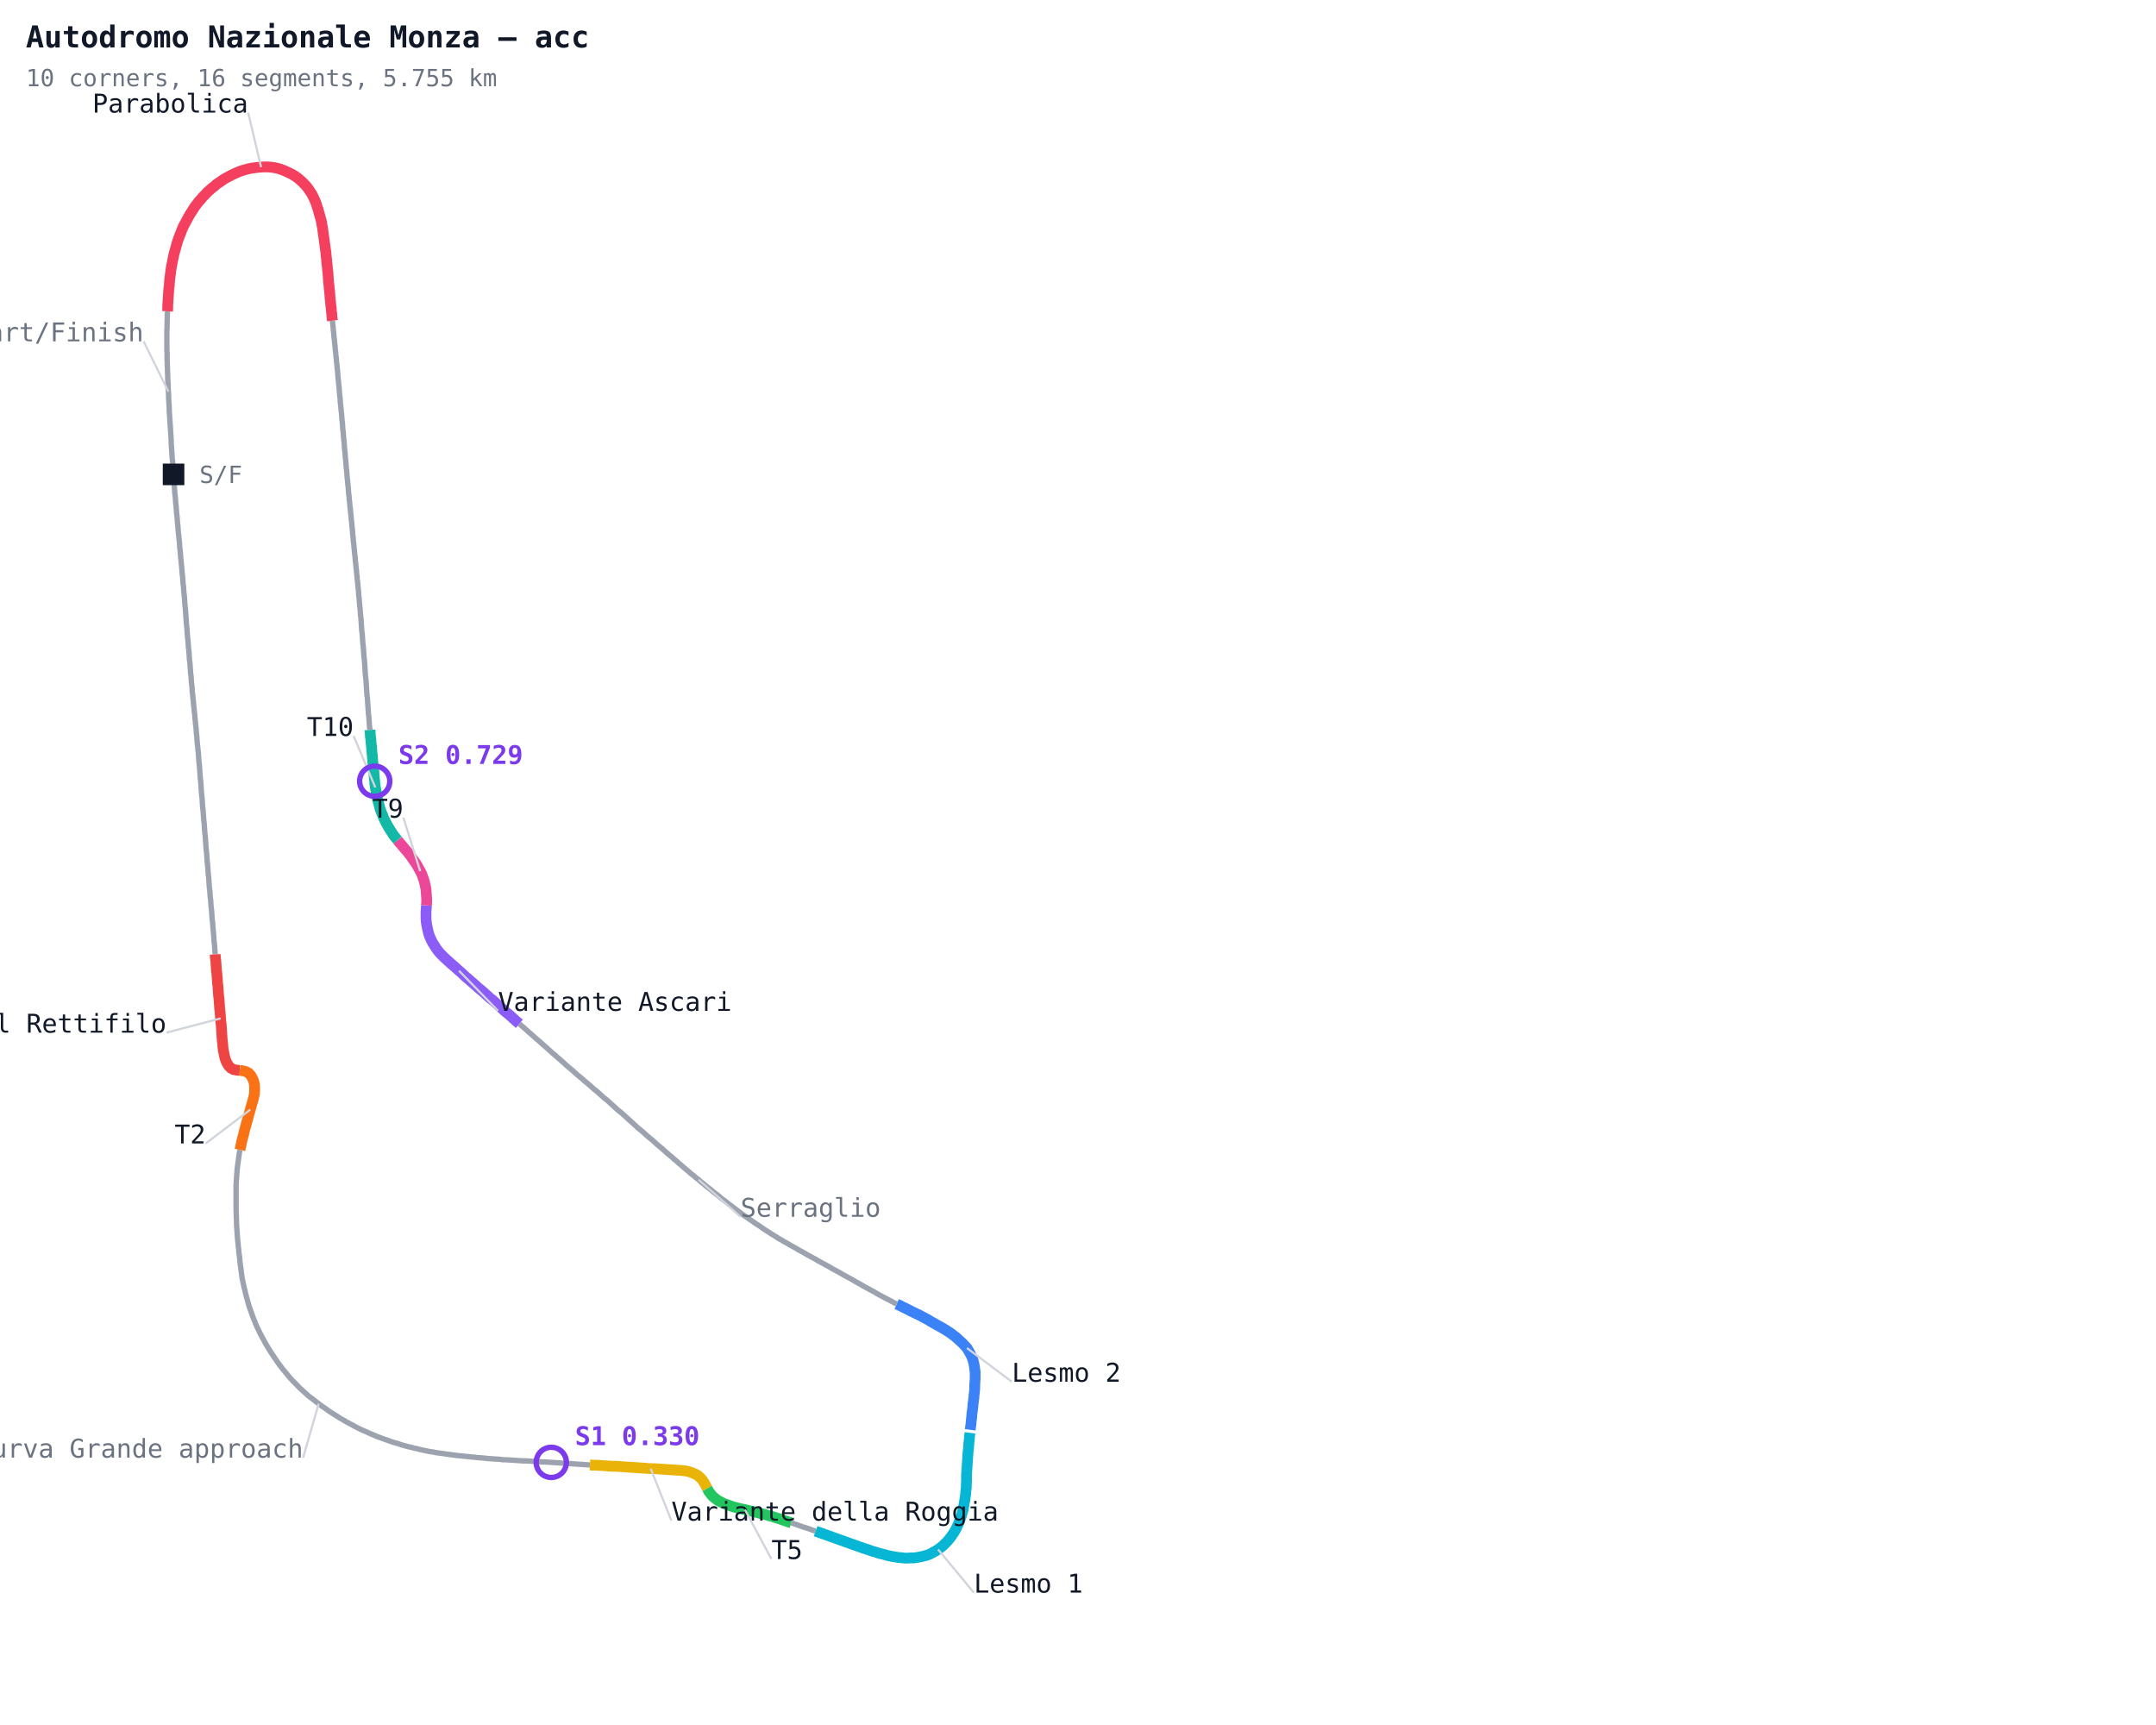
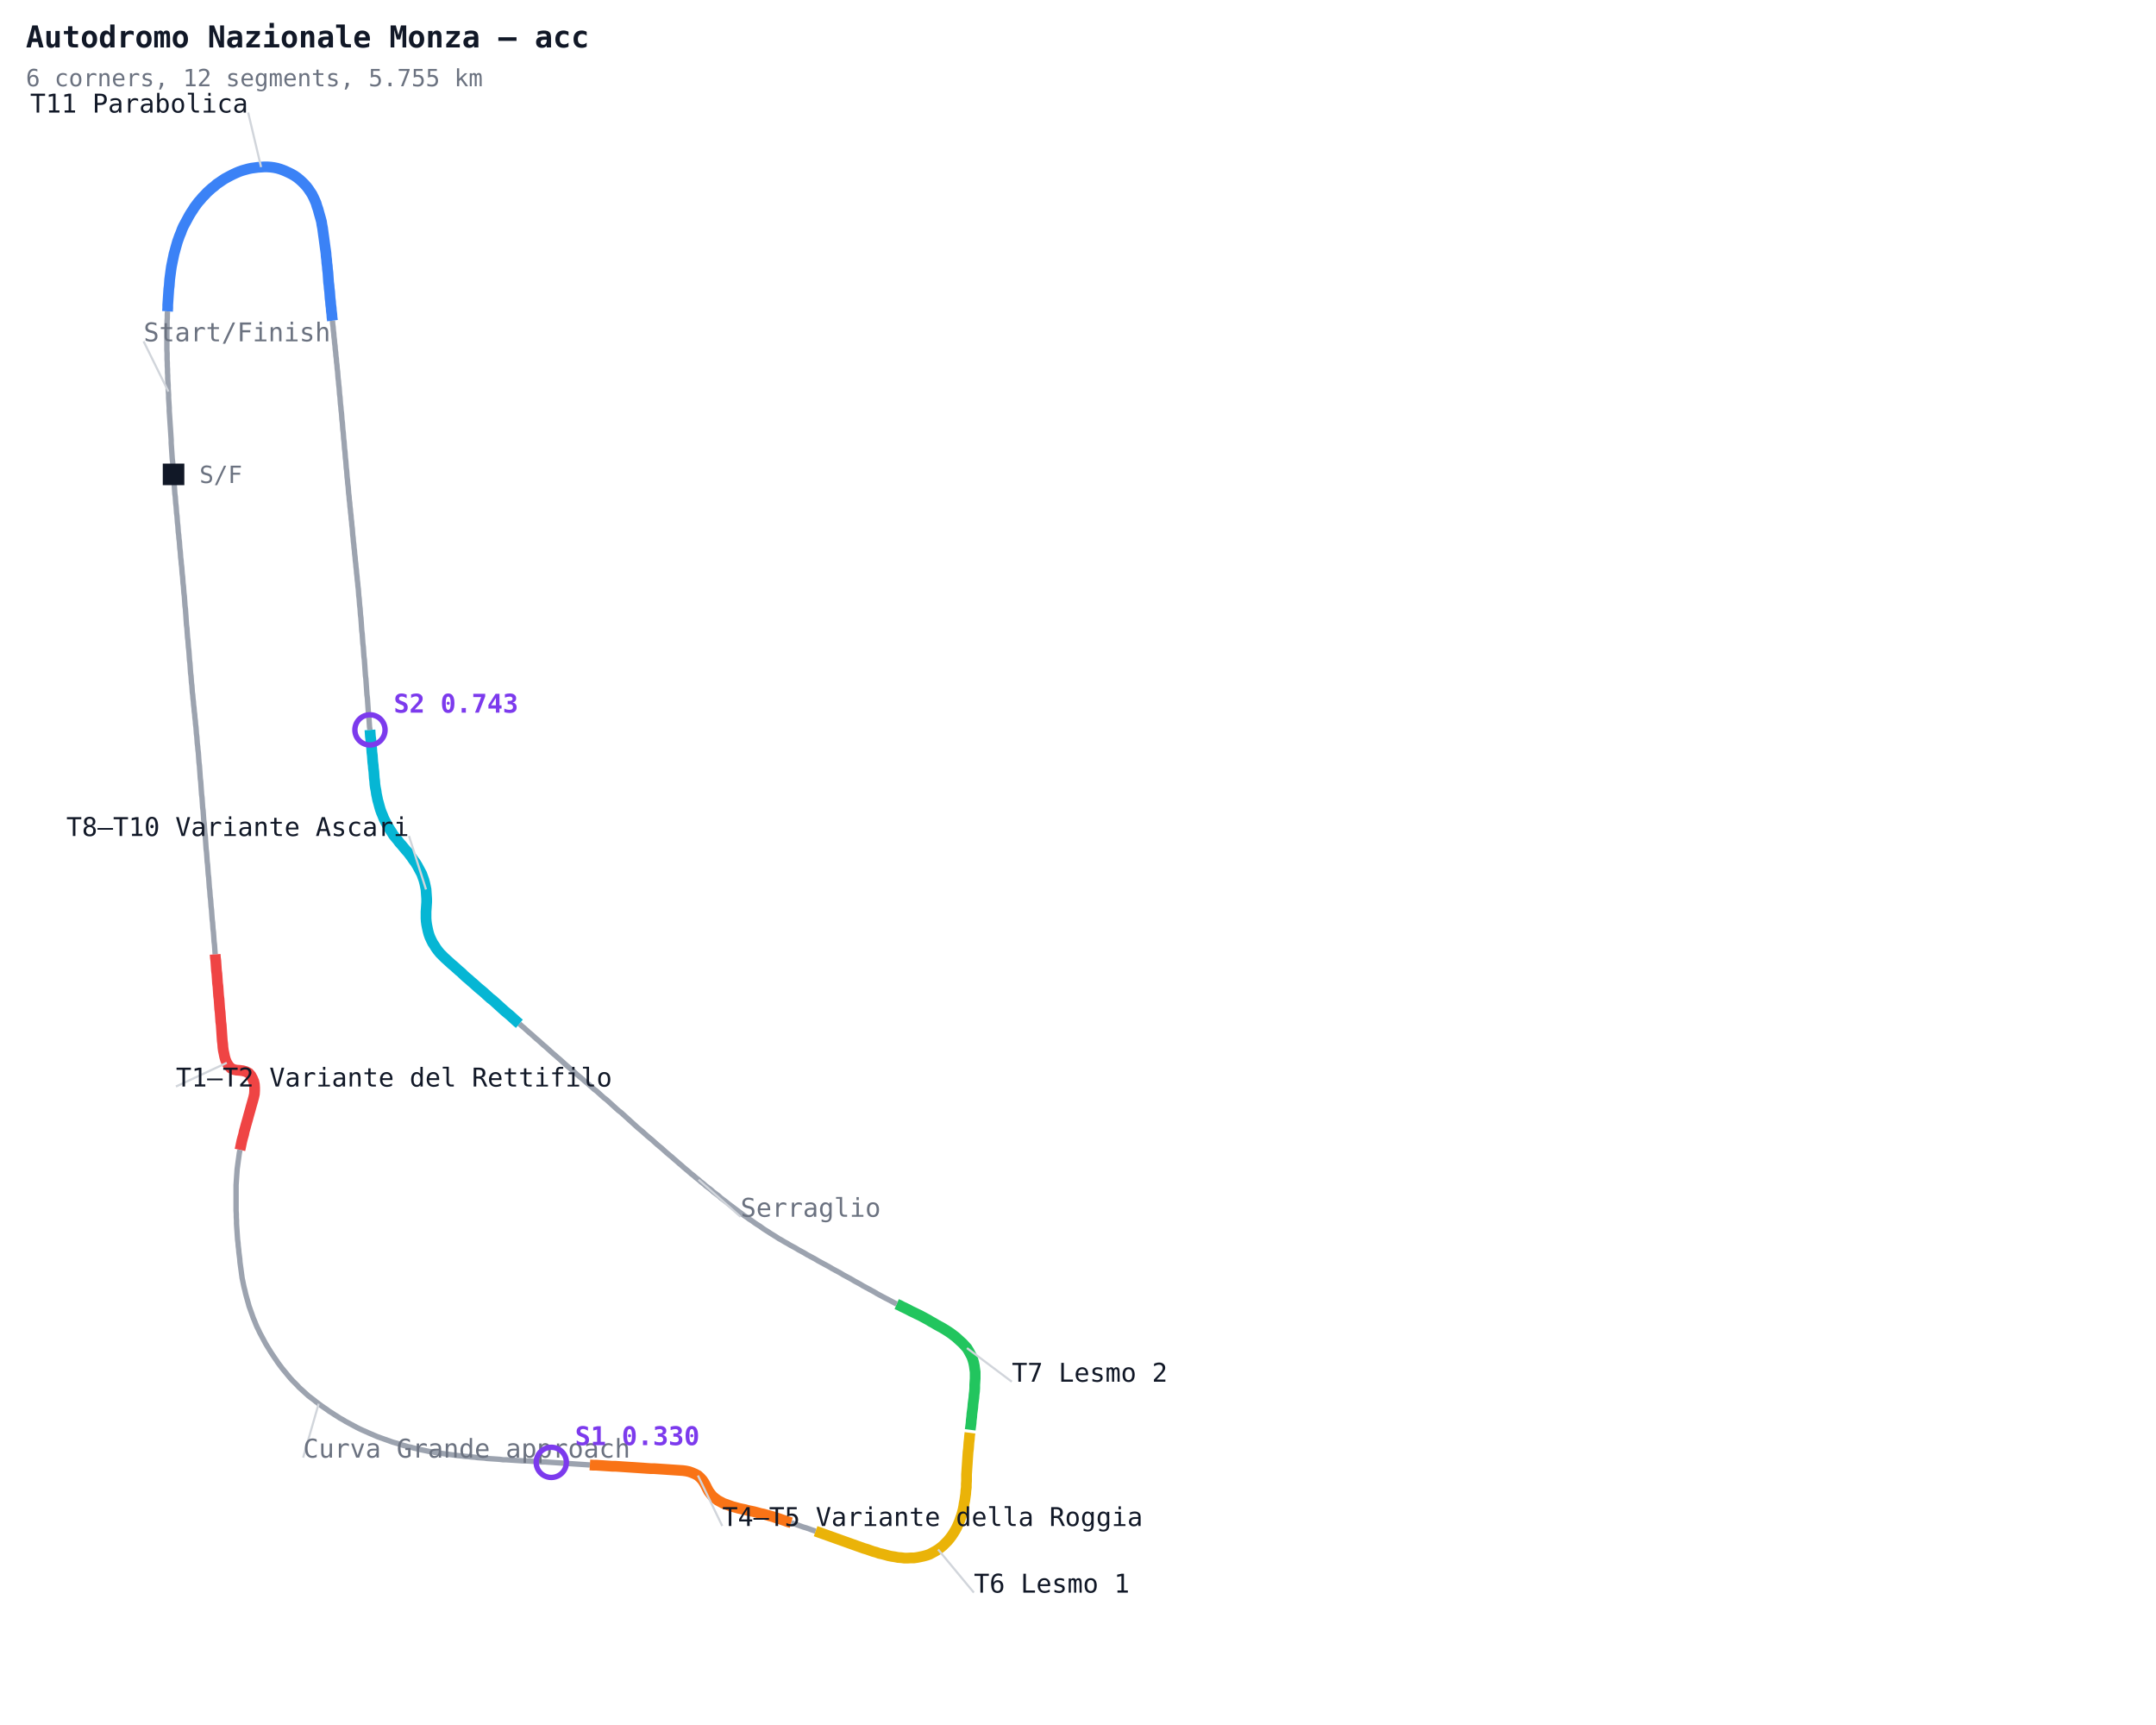
<svg xmlns="http://www.w3.org/2000/svg" width="1000" height="800" viewBox="0 0 1000 800">
  <defs>
    <style>
      .name { font-family: monospace; font-size: 12px; }
      .sector { font-family: monospace; font-size: 12px; fill: #7c3aed; font-weight: bold; }
      .title { font-family: monospace; font-size: 14px; fill: #111827; font-weight: bold; }
      .sub { font-family: monospace; font-size: 11px; fill: #6b7280; }
    </style>
  </defs>
  <rect width="1000" height="800" fill="#ffffff" />
  <polyline fill="none" stroke="#9ca3af" stroke-width="2.5" points="80.5,220.0 80.6,221.5 80.7,223.0 80.8,224.5 80.9,226.0 81.0,227.5 81.1,229.0 81.3,230.4 81.4,231.9 81.5,233.4 81.7,234.9 81.8,236.4 81.9,237.9 82.1,239.3 82.2,240.8 82.3,242.3 82.5,243.8 82.6,245.3 82.7,246.8 82.9,248.2 83.0,249.7 83.2,251.2 83.3,252.7 83.4,254.2 83.6,255.7 83.7,257.1 83.8,258.6 84.0,260.1 84.1,261.6 84.3,263.1 84.4,264.6 84.5,266.0 84.7,267.5 84.8,269.0 84.9,270.5 85.1,272.0 85.2,273.5 85.3,274.9 85.5,276.4 85.6,277.9 85.7,279.4 85.8,280.9 86.0,282.4 86.1,283.9 86.2,285.3 86.3,286.8 86.4,288.3 86.5,289.8 86.7,291.3 86.8,292.8 86.9,294.3 87.0,295.7 87.2,297.2 87.3,298.7 87.4,300.2 87.6,301.7 87.7,303.1 87.8,304.6 87.9,306.1 88.1,307.6 88.2,309.1 88.3,310.6 88.4,312.1 88.6,313.5 88.7,315.0 88.8,316.5 89.0,318.0 89.1,319.5 89.2,321.0 89.4,322.4 89.5,323.9 89.7,325.4 89.8,326.9 90.0,328.4 90.1,329.9 90.3,331.3 90.4,332.8 90.6,334.3 90.7,335.8 90.9,337.3 91.0,338.7 91.1,340.2 91.3,341.7 91.4,343.2 91.5,344.7 91.7,346.2 91.8,347.6 92.0,349.1 92.1,350.6 92.2,352.1 92.3,353.6 92.5,355.1 92.6,356.6 92.7,358.0 92.8,359.5 92.9,361.0 93.1,362.5 93.2,364.0 93.3,365.5 93.4,366.9 93.5,368.4 93.7,369.9 93.8,371.4 93.9,372.9 94.0,374.4 94.2,375.9 94.3,377.3 94.4,378.8 94.5,380.3 94.7,381.8 94.8,383.3 94.9,384.8 95.0,386.2 95.2,387.7 95.3,389.2 95.4,390.7 95.5,392.2 95.6,393.7 95.8,395.2 95.9,396.6 96.0,398.1 96.1,399.6 96.3,401.1 96.4,402.6 96.5,404.1 96.6,405.5 96.8,407.0 96.9,408.5 97.0,410.0 97.1,411.5 97.3,413.0 97.4,414.5 97.5,415.9 97.7,417.4 97.8,418.9 97.9,420.4 98.1,421.9 98.2,423.4 98.3,424.8 98.4,426.3 98.6,427.8 98.7,429.3 98.8,430.8 99.0,432.3 99.1,433.7 99.2,435.2 99.3,436.7 99.5,438.2 99.6,439.7 99.7,441.2 99.8,442.6" />
-   <polyline fill="none" stroke="#ef4444" stroke-width="5" points="99.8,442.6 99.9,444.1 100.1,445.6 100.2,447.1 100.3,448.6 100.4,450.1 100.6,451.6 100.7,453.0 100.8,454.5 100.9,456.0 101.1,457.5 101.2,459.0 101.3,460.5 101.4,461.9 101.6,463.4 101.7,464.9 101.8,466.4 101.9,467.9 102.1,469.4 102.2,470.9 102.3,472.3 102.4,473.8 102.6,475.3 102.7,476.8 102.8,478.3 102.9,479.8 103.0,481.3 103.1,482.7 103.3,484.2 103.4,485.7 103.6,487.2 103.9,488.6 104.2,490.1 104.6,491.5 105.2,492.9 106.0,494.2 107.0,495.3 108.3,496.0 109.7,496.3 111.2,496.4" />
-   <polyline fill="none" stroke="#f97316" stroke-width="5" points="111.2,496.4 112.7,496.6 114.1,497.0 115.4,497.7 116.4,498.8 117.1,500.1 117.7,501.5 118.0,502.9 118.1,504.4 118.1,505.9 118.0,507.4 117.7,508.8 117.3,510.3 116.9,511.7 116.5,513.1 116.1,514.6 115.7,516.0 115.3,517.4 114.9,518.9 114.5,520.3 114.1,521.7 113.7,523.2 113.3,524.6 113.0,526.1 112.6,527.5 112.2,529.0 111.9,530.4 111.6,531.9 111.3,533.3" />
+   <polyline fill="none" stroke="#ef4444" stroke-width="5" points="99.8,442.6 99.9,444.1 100.1,445.6 100.2,447.1 100.3,448.6 100.4,450.1 100.6,451.6 100.7,453.0 100.8,454.5 100.9,456.0 101.1,457.5 101.2,459.0 101.3,460.5 101.4,461.9 101.6,463.4 101.7,464.9 101.8,466.4 101.9,467.9 102.1,469.4 102.2,470.9 102.3,472.3 102.4,473.8 102.6,475.3 102.7,476.8 102.8,478.3 102.9,479.8 103.0,481.3 103.1,482.7 103.3,484.2 103.4,485.7 103.6,487.2 103.9,488.6 104.2,490.1 104.6,491.5 105.2,492.9 106.0,494.2 107.0,495.3 108.3,496.0 109.7,496.3 111.2,496.4 112.7,496.6 114.1,497.0 115.4,497.7 116.4,498.8 117.1,500.1 117.7,501.5 118.0,502.9 118.1,504.4 118.1,505.9 118.0,507.4 117.7,508.8 117.3,510.3 116.9,511.7 116.5,513.1 116.1,514.6 115.7,516.0 115.3,517.4 114.9,518.9 114.5,520.3 114.1,521.7 113.7,523.2 113.3,524.6 113.0,526.1 112.6,527.5 112.2,529.0 111.9,530.4 111.6,531.9 111.3,533.3" />
  <polyline fill="none" stroke="#9ca3af" stroke-width="2.5" points="111.3,533.3 111.0,534.8 110.8,536.3 110.6,537.7 110.4,539.2 110.2,540.7 110.0,542.2 109.9,543.7 109.8,545.1 109.7,546.6 109.6,548.1 109.5,549.6 109.5,551.1 109.5,552.6 109.5,554.1 109.5,555.6 109.5,557.1 109.5,558.5 109.5,560.0 109.5,561.5 109.6,563.0 109.6,564.5 109.7,566.0 109.7,567.5 109.8,569.0 109.9,570.4 110.0,571.9 110.1,573.4 110.2,574.9 110.4,576.4 110.5,577.9 110.7,579.4 110.8,580.8 111.0,582.3 111.2,583.8 111.3,585.3 111.5,586.8 111.7,588.2 111.9,589.7 112.1,591.2 112.3,592.7 112.6,594.1 112.9,595.6 113.2,597.0 113.6,598.5 113.9,599.9 114.3,601.4 114.7,602.8 115.1,604.2 115.5,605.7 116.0,607.1 116.5,608.5 117.0,609.9 117.5,611.3 118.1,612.7 118.6,614.0 119.2,615.4 119.9,616.8 120.5,618.1 121.2,619.4 121.9,620.7 122.6,622.0 123.3,623.3 124.1,624.6 124.9,625.9 125.7,627.2 126.5,628.4 127.3,629.6 128.2,630.9 129.0,632.1 129.9,633.3 130.8,634.5 131.7,635.6 132.7,636.8 133.6,637.9 134.6,639.1 135.6,640.2 136.6,641.2 137.7,642.3 138.7,643.4 139.8,644.4 140.9,645.4 142.0,646.4 143.1,647.4 144.3,648.3 145.5,649.2 146.6,650.1 147.8,651.0 149.0,651.9 150.3,652.8 151.5,653.6 152.7,654.5 154.0,655.3 155.2,656.1 156.5,656.9 157.7,657.7 159.0,658.4 160.3,659.2 161.6,659.9 162.9,660.6 164.2,661.3 165.5,662.0 166.9,662.7 168.2,663.3 169.6,663.9 170.9,664.5 172.3,665.1 173.7,665.7 175.1,666.3 176.5,666.8 177.9,667.3 179.3,667.8 180.7,668.3 182.1,668.8 183.5,669.2 184.9,669.6 186.3,670.1 187.8,670.5 189.2,670.9 190.7,671.2 192.1,671.6 193.6,671.9 195.0,672.3 196.5,672.6 197.9,672.9 199.4,673.2 200.9,673.4 202.3,673.7 203.8,673.9 205.3,674.1 206.7,674.3 208.2,674.5 209.7,674.7 211.2,674.9 212.7,675.1 214.1,675.2 215.6,675.4 217.1,675.5 218.6,675.7 220.1,675.8 221.5,676.0 223.0,676.1 224.5,676.2 226.0,676.4 227.5,676.5 229.0,676.6 230.5,676.7 231.9,676.8 233.4,677.0 234.9,677.0 236.4,677.1 237.9,677.2 239.4,677.3 240.9,677.4 242.3,677.5 243.8,677.5 245.3,677.6 246.8,677.7 248.3,677.8 249.8,677.9 251.3,678.0 252.8,678.0 254.2,678.1 255.7,678.2 257.2,678.3 258.7,678.4 260.2,678.5 261.7,678.6 263.2,678.7 264.6,678.8 266.1,678.9 267.6,679.0 269.1,679.1 270.6,679.2 272.1,679.3 273.6,679.4" />
-   <polyline fill="none" stroke="#eab308" stroke-width="5" points="273.6,679.4 275.1,679.5 276.5,679.5 278.0,679.6 279.5,679.7 281.0,679.8 282.5,679.9 284.0,680.0 285.5,680.0 287.0,680.1 288.4,680.2 289.9,680.3 291.4,680.4 292.9,680.5 294.4,680.6 295.9,680.7 297.4,680.8 298.9,680.9 300.3,681.0 301.8,681.1 303.3,681.1 304.8,681.2 306.3,681.3 307.8,681.4 309.3,681.5 310.7,681.6 312.2,681.7 313.7,681.8 315.2,681.9 316.7,682.0 318.2,682.2 319.6,682.5 321.0,683.0 322.4,683.6 323.7,684.3 324.8,685.3 325.8,686.4 326.6,687.6 327.3,688.9 328.0,690.3" />
-   <polyline fill="none" stroke="#22c55e" stroke-width="5" points="328.0,690.3 328.7,691.6 329.6,692.8 330.5,693.9 331.7,694.9 332.9,695.8 334.2,696.5 335.5,697.2 336.9,697.7 338.3,698.2 339.7,698.7 341.2,699.1 342.6,699.5 344.0,699.8 345.5,700.1 346.9,700.5 348.4,700.8 349.8,701.1 351.3,701.5 352.7,701.9 354.2,702.2 355.6,702.6 357.0,703.0 358.5,703.4 359.9,703.9 361.3,704.3 362.7,704.8 364.2,705.3 365.6,705.8 367.0,706.2" />
+   <polyline fill="none" stroke="#f97316" stroke-width="5" points="273.6,679.4 275.1,679.5 276.5,679.5 278.0,679.6 279.5,679.7 281.0,679.8 282.5,679.9 284.0,680.0 285.5,680.0 287.0,680.1 288.4,680.2 289.9,680.3 291.4,680.4 292.9,680.5 294.4,680.6 295.9,680.7 297.4,680.8 298.9,680.9 300.3,681.0 301.8,681.1 303.3,681.1 304.8,681.2 306.3,681.3 307.8,681.4 309.3,681.5 310.7,681.6 312.2,681.7 313.7,681.8 315.2,681.9 316.7,682.0 318.2,682.2 319.6,682.5 321.0,683.0 322.4,683.6 323.7,684.3 324.8,685.3 325.8,686.4 326.6,687.6 327.3,688.9 328.0,690.3 328.7,691.6 329.6,692.8 330.5,693.9 331.7,694.9 332.9,695.8 334.2,696.5 335.5,697.2 336.9,697.7 338.3,698.2 339.7,698.7 341.2,699.1 342.6,699.5 344.0,699.8 345.5,700.1 346.9,700.5 348.4,700.8 349.8,701.1 351.3,701.5 352.7,701.9 354.2,702.2 355.6,702.6 357.0,703.0 358.5,703.4 359.9,703.9 361.3,704.3 362.7,704.8 364.2,705.3 365.6,705.8 367.0,706.2" />
  <polyline fill="none" stroke="#9ca3af" stroke-width="2.5" points="367.0,706.2 368.4,706.7 369.8,707.2 371.2,707.7 372.6,708.2 374.0,708.6 375.4,709.1 376.8,709.6 378.3,710.1" />
-   <polyline fill="none" stroke="#06b6d4" stroke-width="5" points="378.3,710.1 379.7,710.6 381.1,711.1 382.5,711.6 383.9,712.1 385.3,712.6 386.7,713.1 388.1,713.6 389.5,714.1 390.9,714.6 392.3,715.1 393.7,715.6 395.1,716.1 396.5,716.6 397.9,717.1 399.3,717.6 400.7,718.1 402.1,718.5 403.5,719.0 404.9,719.5 406.4,719.9 407.8,720.4 409.2,720.7 410.7,721.1 412.1,721.5 413.6,721.8 415.0,722.0 416.5,722.3 418.0,722.4 419.5,722.6 421.0,722.6 422.5,722.5 424.0,722.5 425.4,722.3 426.9,722.0 428.3,721.7 429.8,721.3 431.2,720.8 432.5,720.1 433.8,719.4 435.1,718.6 436.3,717.7 437.4,716.8 438.5,715.7 439.5,714.7 440.5,713.5 441.4,712.3 442.2,711.1 443.0,709.8 443.7,708.5 444.3,707.2 444.9,705.8 445.4,704.4 445.9,703.0 446.3,701.6 446.7,700.1 447.0,698.6 447.2,697.2 447.5,695.7 447.7,694.2 447.9,692.8 448.0,691.3 448.2,689.8 448.2,688.3 448.3,686.8 448.3,685.3 448.3,683.8 448.4,682.4 448.5,680.9 448.6,679.4 448.7,677.9 448.8,676.4 448.9,674.9 449.0,673.4 449.2,671.9 449.3,670.5 449.4,669.0 449.6,667.5 449.7,666.0 449.9,664.5" />
-   <polyline fill="none" stroke="#3b82f6" stroke-width="5" points="450.0,663.1 450.2,661.6 450.4,660.1 450.5,658.6 450.7,657.1 450.8,655.6 451.0,654.2 451.2,652.7 451.3,651.2 451.5,649.7 451.7,648.2 451.8,646.8 452.0,645.3 452.1,643.8 452.1,642.3 452.2,640.8 452.3,639.3 452.3,637.8 452.3,636.3 452.1,634.9 451.9,633.4 451.6,631.9 451.2,630.5 450.7,629.1 450.0,627.8 449.3,626.5 448.5,625.2 447.5,624.1 446.5,623.0 445.4,622.0 444.3,621.0 443.2,620.0 442.0,619.1 440.8,618.2 439.6,617.4 438.3,616.6 437.0,615.8 435.7,615.1 434.4,614.4 433.1,613.6 431.8,612.9 430.5,612.1 429.2,611.4 427.9,610.7 426.6,610.0 425.3,609.4 423.9,608.7 422.6,608.1 421.3,607.4 419.9,606.7 418.6,606.1 417.3,605.4 415.9,604.8" />
+   <polyline fill="none" stroke="#eab308" stroke-width="5" points="378.3,710.1 379.7,710.6 381.1,711.1 382.5,711.6 383.9,712.1 385.3,712.6 386.7,713.1 388.1,713.6 389.5,714.1 390.9,714.6 392.3,715.1 393.7,715.6 395.1,716.1 396.5,716.6 397.9,717.1 399.3,717.6 400.7,718.1 402.1,718.5 403.5,719.0 404.9,719.5 406.4,719.9 407.8,720.4 409.2,720.7 410.7,721.1 412.1,721.5 413.6,721.8 415.0,722.0 416.5,722.3 418.0,722.4 419.5,722.6 421.0,722.6 422.5,722.5 424.0,722.5 425.4,722.3 426.9,722.0 428.3,721.7 429.8,721.3 431.2,720.8 432.5,720.1 433.8,719.4 435.1,718.6 436.3,717.7 437.4,716.8 438.5,715.7 439.5,714.7 440.5,713.5 441.4,712.3 442.2,711.1 443.0,709.8 443.7,708.5 444.3,707.2 444.9,705.8 445.4,704.4 445.9,703.0 446.3,701.6 446.7,700.1 447.0,698.6 447.2,697.2 447.5,695.7 447.7,694.2 447.9,692.8 448.0,691.3 448.2,689.8 448.2,688.3 448.3,686.8 448.3,685.3 448.3,683.8 448.4,682.4 448.5,680.9 448.6,679.4 448.7,677.9 448.8,676.4 448.9,674.9 449.0,673.4 449.2,671.9 449.3,670.5 449.4,669.0 449.6,667.5 449.7,666.0 449.9,664.5" />
+   <polyline fill="none" stroke="#22c55e" stroke-width="5" points="450.0,663.1 450.2,661.6 450.4,660.1 450.5,658.6 450.7,657.1 450.8,655.6 451.0,654.2 451.2,652.7 451.3,651.2 451.5,649.7 451.7,648.2 451.8,646.8 452.0,645.3 452.1,643.8 452.1,642.3 452.2,640.8 452.3,639.3 452.3,637.8 452.3,636.3 452.1,634.9 451.9,633.4 451.6,631.9 451.2,630.5 450.7,629.1 450.0,627.8 449.3,626.5 448.5,625.2 447.5,624.1 446.5,623.0 445.4,622.0 444.3,621.0 443.2,620.0 442.0,619.1 440.8,618.2 439.6,617.4 438.3,616.6 437.0,615.8 435.7,615.1 434.4,614.4 433.1,613.6 431.8,612.9 430.5,612.1 429.2,611.4 427.9,610.7 426.6,610.0 425.3,609.4 423.9,608.7 422.6,608.1 421.3,607.4 419.9,606.7 418.6,606.1 417.3,605.4 415.9,604.8" />
  <polyline fill="none" stroke="#9ca3af" stroke-width="2.5" points="415.9,604.8 414.6,604.1 413.3,603.4 412.0,602.7 410.6,602.0 409.3,601.3 408.0,600.6 406.7,599.9 405.4,599.1 404.1,598.4 402.8,597.7 401.5,597.0 400.2,596.3 398.9,595.5 397.6,594.8 396.3,594.1 395.0,593.3 393.7,592.6 392.4,591.9 391.1,591.2 389.8,590.4 388.5,589.7 387.2,589.0 385.9,588.3 384.6,587.5 383.3,586.8 382.0,586.1 380.7,585.4 379.4,584.7 378.1,583.9 376.8,583.2 375.5,582.5 374.2,581.8 372.9,581.0 371.6,580.3 370.3,579.6 369.0,578.8 367.7,578.1 366.4,577.4 365.1,576.6 363.8,575.9 362.5,575.1 361.2,574.4 360.0,573.6 358.7,572.8 357.4,572.0 356.2,571.2 354.9,570.4 353.7,569.6 352.5,568.7 351.2,567.9 350.0,567.1 348.8,566.2 347.5,565.4 346.3,564.5 345.1,563.7 343.9,562.8 342.7,561.9 341.5,561.0 340.3,560.1 339.1,559.2 337.9,558.3 336.8,557.4 335.6,556.5 334.4,555.6 333.3,554.6 332.1,553.7 330.9,552.8 329.8,551.8 328.6,550.9 327.4,550.0 326.3,549.0 325.1,548.1 324.0,547.1 322.8,546.2 321.7,545.2 320.5,544.3 319.4,543.3 318.3,542.4 317.1,541.4 316.0,540.4 314.9,539.5 313.8,538.5 312.6,537.5 311.5,536.5 310.4,535.6 309.2,534.6 308.1,533.6 307.0,532.6 305.9,531.7 304.7,530.7 303.6,529.7 302.5,528.7 301.4,527.8 300.2,526.8 299.1,525.8 298.0,524.8 296.9,523.9 295.7,522.9 294.6,521.9 293.5,520.9 292.4,519.9 291.3,518.9 290.2,517.9 289.1,516.9 288.0,515.9 286.8,515.0 285.7,514.0 284.6,513.0 283.5,512.0 282.4,511.0 281.3,510.0 280.1,509.1 279.0,508.1 277.9,507.1 276.8,506.1 275.6,505.2 274.5,504.2 273.4,503.2 272.2,502.2 271.1,501.3 270.0,500.3 268.8,499.3 267.7,498.4 266.6,497.4 265.5,496.4 264.3,495.4 263.2,494.5 262.1,493.5 261.0,492.5 259.9,491.5 258.7,490.5 257.6,489.5 256.5,488.6 255.4,487.6 254.3,486.6 253.2,485.6 252.0,484.6 250.9,483.6 249.8,482.6 248.7,481.7 247.6,480.7 246.5,479.7 245.3,478.7 244.2,477.7 243.1,476.7 242.0,475.8 240.9,474.8" />
-   <polyline fill="none" stroke="#8b5cf6" stroke-width="5" points="240.9,474.8 239.7,473.8 238.6,472.8 237.5,471.8 236.4,470.8 235.3,469.9 234.1,468.9 233.0,467.9 231.9,466.9 230.8,465.9 229.7,464.9 228.6,463.9 227.4,463.0 226.3,462.0 225.2,461.0 224.1,460.0 222.9,459.0 221.8,458.1 220.7,457.1 219.6,456.1 218.4,455.1 217.3,454.1 216.2,453.2 215.1,452.2 214.0,451.1 212.9,450.2 211.8,449.2 210.7,448.2 209.5,447.2 208.4,446.2 207.3,445.2 206.2,444.2 205.2,443.2 204.1,442.1 203.2,441.0 202.3,439.8 201.5,438.5 200.7,437.3 200.0,435.9 199.4,434.6 198.9,433.2 198.5,431.7 198.2,430.3 197.9,428.8 197.7,427.3 197.6,425.9 197.6,424.4 197.6,422.9 197.7,421.4 197.8,419.9" />
-   <polyline fill="none" stroke="#ec4899" stroke-width="5" points="197.8,419.9 197.9,418.4 197.9,416.9 197.8,415.4 197.7,414.0 197.6,412.5 197.3,411.0 197.0,409.6 196.6,408.1 196.1,406.7 195.6,405.3 194.9,404.0 194.2,402.7 193.5,401.4 192.7,400.1 191.8,398.9 191.0,397.7 190.1,396.5 189.2,395.3 188.2,394.2 187.2,393.0 186.3,391.9 185.3,390.8 184.4,389.6" />
-   <polyline fill="none" stroke="#14b8a6" stroke-width="5" points="184.4,389.6 183.4,388.4 182.5,387.3 181.7,386.0 180.9,384.8 180.1,383.5 179.4,382.2 178.7,380.9 178.0,379.5 177.5,378.2 176.9,376.8 176.4,375.4 176.0,374.0 175.6,372.5 175.2,371.1 174.9,369.6 174.6,368.2 174.4,366.7 174.1,365.2 173.9,363.8 173.8,362.3 173.6,360.8 173.5,359.3 173.4,357.8 173.2,356.3 173.1,354.9 172.9,353.4 172.8,351.9 172.7,350.4 172.5,348.9 172.4,347.4 172.3,346.0 172.1,344.5 172.0,343.0 171.8,341.5 171.7,340.0 171.6,338.5" />
+   <polyline fill="none" stroke="#06b6d4" stroke-width="5" points="240.9,474.8 239.7,473.8 238.6,472.8 237.5,471.8 236.4,470.8 235.3,469.9 234.1,468.9 233.0,467.9 231.9,466.9 230.8,465.9 229.7,464.9 228.6,463.9 227.4,463.0 226.3,462.0 225.2,461.0 224.1,460.0 222.9,459.0 221.8,458.1 220.7,457.1 219.6,456.1 218.4,455.1 217.3,454.1 216.2,453.2 215.1,452.2 214.0,451.1 212.9,450.2 211.8,449.2 210.7,448.2 209.5,447.2 208.4,446.2 207.3,445.2 206.2,444.2 205.2,443.2 204.1,442.1 203.2,441.0 202.3,439.8 201.5,438.5 200.7,437.3 200.0,435.9 199.4,434.6 198.9,433.2 198.5,431.7 198.2,430.3 197.9,428.8 197.7,427.3 197.6,425.9 197.6,424.4 197.6,422.9 197.7,421.4 197.8,419.9 197.9,418.4 197.9,416.9 197.8,415.4 197.7,414.0 197.6,412.5 197.3,411.0 197.0,409.6 196.6,408.1 196.1,406.7 195.6,405.3 194.9,404.0 194.2,402.7 193.5,401.4 192.7,400.1 191.8,398.9 191.0,397.7 190.1,396.5 189.2,395.3 188.2,394.2 187.2,393.0 186.3,391.9 185.3,390.8 184.4,389.6 183.4,388.4 182.5,387.3 181.7,386.0 180.9,384.8 180.1,383.5 179.4,382.2 178.7,380.9 178.0,379.5 177.5,378.2 176.9,376.8 176.4,375.4 176.0,374.0 175.6,372.5 175.2,371.1 174.9,369.6 174.6,368.2 174.4,366.7 174.1,365.2 173.9,363.8 173.8,362.3 173.6,360.8 173.5,359.3 173.4,357.8 173.2,356.3 173.1,354.9 172.9,353.4 172.8,351.9 172.7,350.4 172.5,348.9 172.4,347.4 172.3,346.0 172.1,344.5 172.0,343.0 171.8,341.5 171.7,340.0 171.6,338.5" />
  <polyline fill="none" stroke="#9ca3af" stroke-width="2.5" points="171.6,338.5 171.4,337.1 171.3,335.6 171.2,334.1 171.1,332.6 170.9,331.1 170.8,329.6 170.7,328.1 170.6,326.7 170.5,325.2 170.4,323.7 170.2,322.2 170.1,320.7 170.0,319.2 169.9,317.8 169.8,316.3 169.7,314.8 169.5,313.3 169.4,311.8 169.3,310.3 169.2,308.8 169.1,307.4 169.0,305.9 168.8,304.4 168.7,302.9 168.6,301.4 168.5,299.9 168.3,298.4 168.2,297.0 168.1,295.5 168.0,294.0 167.8,292.5 167.7,291.0 167.6,289.5 167.5,288.1 167.4,286.6 167.2,285.1 167.1,283.6 167.0,282.1 166.8,280.6 166.7,279.2 166.6,277.7 166.4,276.2 166.3,274.7 166.2,273.2 166.0,271.7 165.9,270.3 165.7,268.8 165.6,267.3 165.4,265.8 165.3,264.3 165.1,262.8 165.0,261.4 164.8,259.9 164.7,258.4 164.5,256.9 164.4,255.4 164.2,253.9 164.1,252.5 163.9,251.0 163.8,249.5 163.6,248.0 163.5,246.5 163.4,245.1 163.2,243.6 163.1,242.1 162.9,240.6 162.8,239.1 162.6,237.6 162.5,236.2 162.3,234.7 162.2,233.2 162.0,231.7 161.9,230.2 161.7,228.7 161.6,227.3 161.5,225.8 161.3,224.3 161.2,222.8 161.0,221.3 160.9,219.8 160.8,218.4 160.6,216.9 160.5,215.4 160.4,213.9 160.2,212.4 160.1,210.9 160.0,209.5 159.8,208.0 159.7,206.5 159.6,205.0 159.4,203.5 159.3,202.0 159.2,200.6 159.0,199.1 158.9,197.6 158.8,196.1 158.6,194.6 158.5,193.1 158.4,191.7 158.2,190.2 158.1,188.7 157.9,187.2 157.8,185.7 157.7,184.2 157.5,182.8 157.4,181.3 157.3,179.8 157.1,178.3 157.0,176.8 156.8,175.3 156.7,173.9 156.6,172.4 156.4,170.9 156.3,169.4 156.1,167.9 156.0,166.4 155.8,165.0 155.7,163.5 155.5,162.0 155.4,160.5 155.2,159.0 155.1,157.6 154.9,156.1 154.8,154.6 154.6,153.1 154.5,151.6 154.3,150.1 154.2,148.7" />
-   <polyline fill="none" stroke="#f43f5e" stroke-width="5" points="154.2,148.7 154.0,147.2 153.9,145.7 153.7,144.2 153.6,142.7 153.4,141.3 153.3,139.8 153.1,138.3 153.0,136.8 152.9,135.3 152.7,133.8 152.6,132.4 152.4,130.9 152.3,129.4 152.2,127.9 152.1,126.4 151.9,124.9 151.8,123.4 151.6,122.0 151.5,120.5 151.3,119.0 151.2,117.5 151.0,116.0 150.8,114.6 150.6,113.1 150.4,111.6 150.2,110.1 150.0,108.7 149.8,107.2 149.6,105.7 149.3,104.2 149.1,102.8 148.7,101.3 148.3,99.9 147.9,98.5 147.5,97.0 147.0,95.6 146.6,94.2 146.0,92.8 145.4,91.5 144.7,90.1 143.9,88.9 143.1,87.7 142.2,86.5 141.2,85.4 140.1,84.3 139.0,83.3 137.9,82.4 136.6,81.5 135.4,80.8 134.0,80.1 132.7,79.5 131.3,78.9 129.9,78.4 128.5,78.0 127.0,77.7 125.5,77.5 124.0,77.4 122.5,77.4 121.1,77.5 119.6,77.6 118.1,77.8 116.6,78.0 115.2,78.3 113.7,78.7 112.3,79.1 110.9,79.6 109.5,80.2 108.2,80.8 106.8,81.5 105.5,82.2 104.2,82.9 103.0,83.7 101.7,84.6 100.5,85.4 99.4,86.4 98.2,87.3 97.1,88.3 96.0,89.3 95.0,90.4 93.9,91.5 93.0,92.6 92.0,93.7 91.1,94.9 90.2,96.1 89.4,97.4 88.6,98.6 87.8,99.9 87.1,101.2 86.4,102.5 85.7,103.8 85.0,105.1 84.4,106.5 83.9,107.9 83.3,109.3 82.8,110.7 82.3,112.1 81.9,113.5 81.5,114.9 81.1,116.4 80.7,117.8 80.4,119.3 80.1,120.7 79.8,122.2 79.5,123.7 79.3,125.1 79.1,126.6 78.9,128.1 78.7,129.6 78.6,131.0 78.5,132.5 78.3,134.0 78.2,135.5 78.1,137.0 78.0,138.5 77.9,140.0 77.8,141.4 77.8,142.9 77.7,144.4" />
+   <polyline fill="none" stroke="#3b82f6" stroke-width="5" points="154.2,148.7 154.0,147.2 153.9,145.7 153.7,144.2 153.6,142.7 153.4,141.3 153.3,139.8 153.1,138.3 153.0,136.8 152.9,135.3 152.7,133.8 152.6,132.4 152.4,130.9 152.3,129.4 152.2,127.9 152.1,126.4 151.9,124.9 151.8,123.4 151.6,122.0 151.5,120.5 151.3,119.0 151.2,117.5 151.0,116.0 150.8,114.6 150.6,113.1 150.4,111.6 150.2,110.1 150.0,108.7 149.8,107.2 149.6,105.7 149.3,104.2 149.1,102.8 148.7,101.3 148.3,99.9 147.9,98.5 147.5,97.0 147.0,95.6 146.6,94.2 146.0,92.8 145.4,91.5 144.7,90.1 143.9,88.9 143.1,87.7 142.2,86.5 141.2,85.4 140.1,84.3 139.0,83.3 137.9,82.4 136.6,81.5 135.4,80.8 134.0,80.1 132.7,79.5 131.3,78.9 129.9,78.4 128.5,78.0 127.0,77.7 125.5,77.5 124.0,77.4 122.5,77.4 121.1,77.5 119.6,77.6 118.1,77.8 116.6,78.0 115.2,78.3 113.7,78.7 112.3,79.1 110.9,79.6 109.5,80.2 108.2,80.8 106.8,81.5 105.5,82.2 104.2,82.9 103.0,83.7 101.7,84.6 100.5,85.4 99.4,86.4 98.2,87.3 97.1,88.3 96.0,89.3 95.0,90.4 93.9,91.5 93.0,92.6 92.0,93.7 91.1,94.9 90.2,96.1 89.4,97.4 88.6,98.6 87.8,99.9 87.1,101.2 86.4,102.5 85.7,103.8 85.0,105.1 84.4,106.5 83.9,107.9 83.3,109.3 82.8,110.7 82.3,112.1 81.9,113.5 81.5,114.9 81.1,116.4 80.7,117.8 80.4,119.3 80.1,120.7 79.8,122.2 79.5,123.7 79.3,125.1 79.1,126.6 78.9,128.1 78.7,129.6 78.6,131.0 78.5,132.5 78.3,134.0 78.2,135.5 78.1,137.0 78.0,138.5 77.9,140.0 77.8,141.4 77.8,142.9 77.7,144.4" />
  <polyline fill="none" stroke="#9ca3af" stroke-width="2.5" points="77.7,144.4 77.6,145.9 77.6,147.4 77.5,148.9 77.5,150.4 77.5,151.9 77.4,153.4 77.4,154.8 77.4,156.3 77.4,157.8 77.4,159.3 77.4,160.8 77.4,162.3 77.5,163.8 77.5,165.3 77.5,166.8 77.6,168.2 77.6,169.7 77.7,171.2 77.7,172.7 77.8,174.2 77.8,175.7 77.9,177.2 78.0,178.7 78.0,180.2 78.1,181.6 78.2,183.1 78.2,184.6 78.3,186.1 78.4,187.6 78.5,189.1 78.5,190.6 78.6,192.0 78.7,193.5 78.8,195.0 78.9,196.5 79.0,198.0 79.1,199.5 79.2,201.0 79.3,202.5 79.4,204.0 79.4,205.5 79.5,206.9 79.6,208.4 79.7,209.9 79.8,211.4 79.9,212.9 80.1,214.4 80.2,215.9 80.3,217.4 80.4,218.8" />
-   <line x1="102.3" y1="472.3" x2="77.2" y2="478.9" stroke="#d1d5db" stroke-width="1" />
-   <text x="77.2" y="478.9" text-anchor="end" class="name" fill="#111827">Variante del Rettifilo</text>
-   <line x1="116.1" y1="514.6" x2="95.4" y2="530.3" stroke="#d1d5db" stroke-width="1" />
-   <text x="95.4" y="530.3" text-anchor="end" class="name" fill="#111827">T2</text>
+   <line x1="105.2" y1="492.9" x2="81.6" y2="503.9" stroke="#d1d5db" stroke-width="1" />
+   <text x="81.6" y="503.9" text-anchor="start" class="name" fill="#111827">T1–T2 Variante del Rettifilo</text>
  <line x1="147.8" y1="651.0" x2="140.6" y2="676.0" stroke="#d1d5db" stroke-width="1" />
-   <text x="140.6" y="676.0" text-anchor="end" class="name" fill="#6b7280">Curva Grande approach</text>
-   <line x1="301.8" y1="681.1" x2="311.4" y2="705.2" stroke="#d1d5db" stroke-width="1" />
-   <text x="311.4" y="705.2" text-anchor="start" class="name" fill="#111827">Variante della Roggia</text>
-   <line x1="345.5" y1="700.1" x2="357.8" y2="723.0" stroke="#d1d5db" stroke-width="1" />
-   <text x="357.8" y="723.0" text-anchor="start" class="name" fill="#111827">T5</text>
+   <text x="140.6" y="676.0" text-anchor="start" class="name" fill="#6b7280">Curva Grande approach</text>
+   <line x1="323.7" y1="684.3" x2="335.0" y2="707.7" stroke="#d1d5db" stroke-width="1" />
+   <text x="335.0" y="707.7" text-anchor="start" class="name" fill="#111827">T4–T5 Variante della Roggia</text>
  <line x1="435.1" y1="718.6" x2="451.7" y2="738.6" stroke="#d1d5db" stroke-width="1" />
-   <text x="451.7" y="738.6" text-anchor="start" class="name" fill="#111827">Lesmo 1</text>
+   <text x="451.7" y="738.6" text-anchor="start" class="name" fill="#111827">T6 Lesmo 1</text>
  <line x1="448.5" y1="625.2" x2="469.3" y2="640.8" stroke="#d1d5db" stroke-width="1" />
-   <text x="469.3" y="640.8" text-anchor="start" class="name" fill="#111827">Lesmo 2</text>
+   <text x="469.3" y="640.8" text-anchor="start" class="name" fill="#111827">T7 Lesmo 2</text>
  <line x1="324.0" y1="547.1" x2="343.5" y2="564.3" stroke="#d1d5db" stroke-width="1" />
  <text x="343.5" y="564.3" text-anchor="start" class="name" fill="#6b7280">Serraglio</text>
-   <line x1="212.9" y1="450.2" x2="231.0" y2="468.8" stroke="#d1d5db" stroke-width="1" />
-   <text x="231.0" y="468.8" text-anchor="start" class="name" fill="#111827">Variante Ascari</text>
-   <line x1="194.9" y1="404.0" x2="187.1" y2="379.2" stroke="#d1d5db" stroke-width="1" />
-   <text x="187.1" y="379.2" text-anchor="end" class="name" fill="#111827">T9</text>
-   <line x1="174.1" y1="365.2" x2="164.0" y2="341.3" stroke="#d1d5db" stroke-width="1" />
-   <text x="164.0" y="341.3" text-anchor="end" class="name" fill="#111827">T10</text>
+   <line x1="197.6" y1="412.5" x2="189.7" y2="387.7" stroke="#d1d5db" stroke-width="1" />
+   <text x="189.7" y="387.7" text-anchor="end" class="name" fill="#111827">T8–T10 Variante Ascari</text>
  <line x1="121.1" y1="77.5" x2="115.1" y2="52.2" stroke="#d1d5db" stroke-width="1" />
-   <text x="115.1" y="52.2" text-anchor="end" class="name" fill="#111827">Parabolica</text>
+   <text x="115.1" y="52.2" text-anchor="end" class="name" fill="#111827">T11 Parabolica</text>
  <line x1="78.1" y1="181.6" x2="66.6" y2="158.3" stroke="#d1d5db" stroke-width="1" />
-   <text x="66.6" y="158.3" text-anchor="end" class="name" fill="#6b7280">Start/Finish</text>
+   <text x="66.6" y="158.3" text-anchor="start" class="name" fill="#6b7280">Start/Finish</text>
  <circle cx="255.7" cy="678.2" r="7" fill="none" stroke="#7c3aed" stroke-width="2.5" />
  <text x="266.7" y="670.2" class="sector">S1 0.330</text>
-   <circle cx="173.8" cy="362.3" r="7" fill="none" stroke="#7c3aed" stroke-width="2.5" />
-   <text x="184.8" y="354.3" class="sector">S2 0.729</text>
+   <circle cx="171.6" cy="338.5" r="7" fill="none" stroke="#7c3aed" stroke-width="2.5" />
+   <text x="182.6" y="330.5" class="sector">S2 0.743</text>
  <rect x="75.5" y="215.0" width="10" height="10" fill="#111827" />
  <text x="92.5" y="224.0" class="sub">S/F</text>
  <text class="title" x="12" y="22">Autodromo Nazionale Monza — acc</text>
-   <text class="sub" x="12" y="40">10 corners, 16 segments, 5.755 km</text>
+   <text class="sub" x="12" y="40">6 corners, 12 segments, 5.755 km</text>
</svg>
